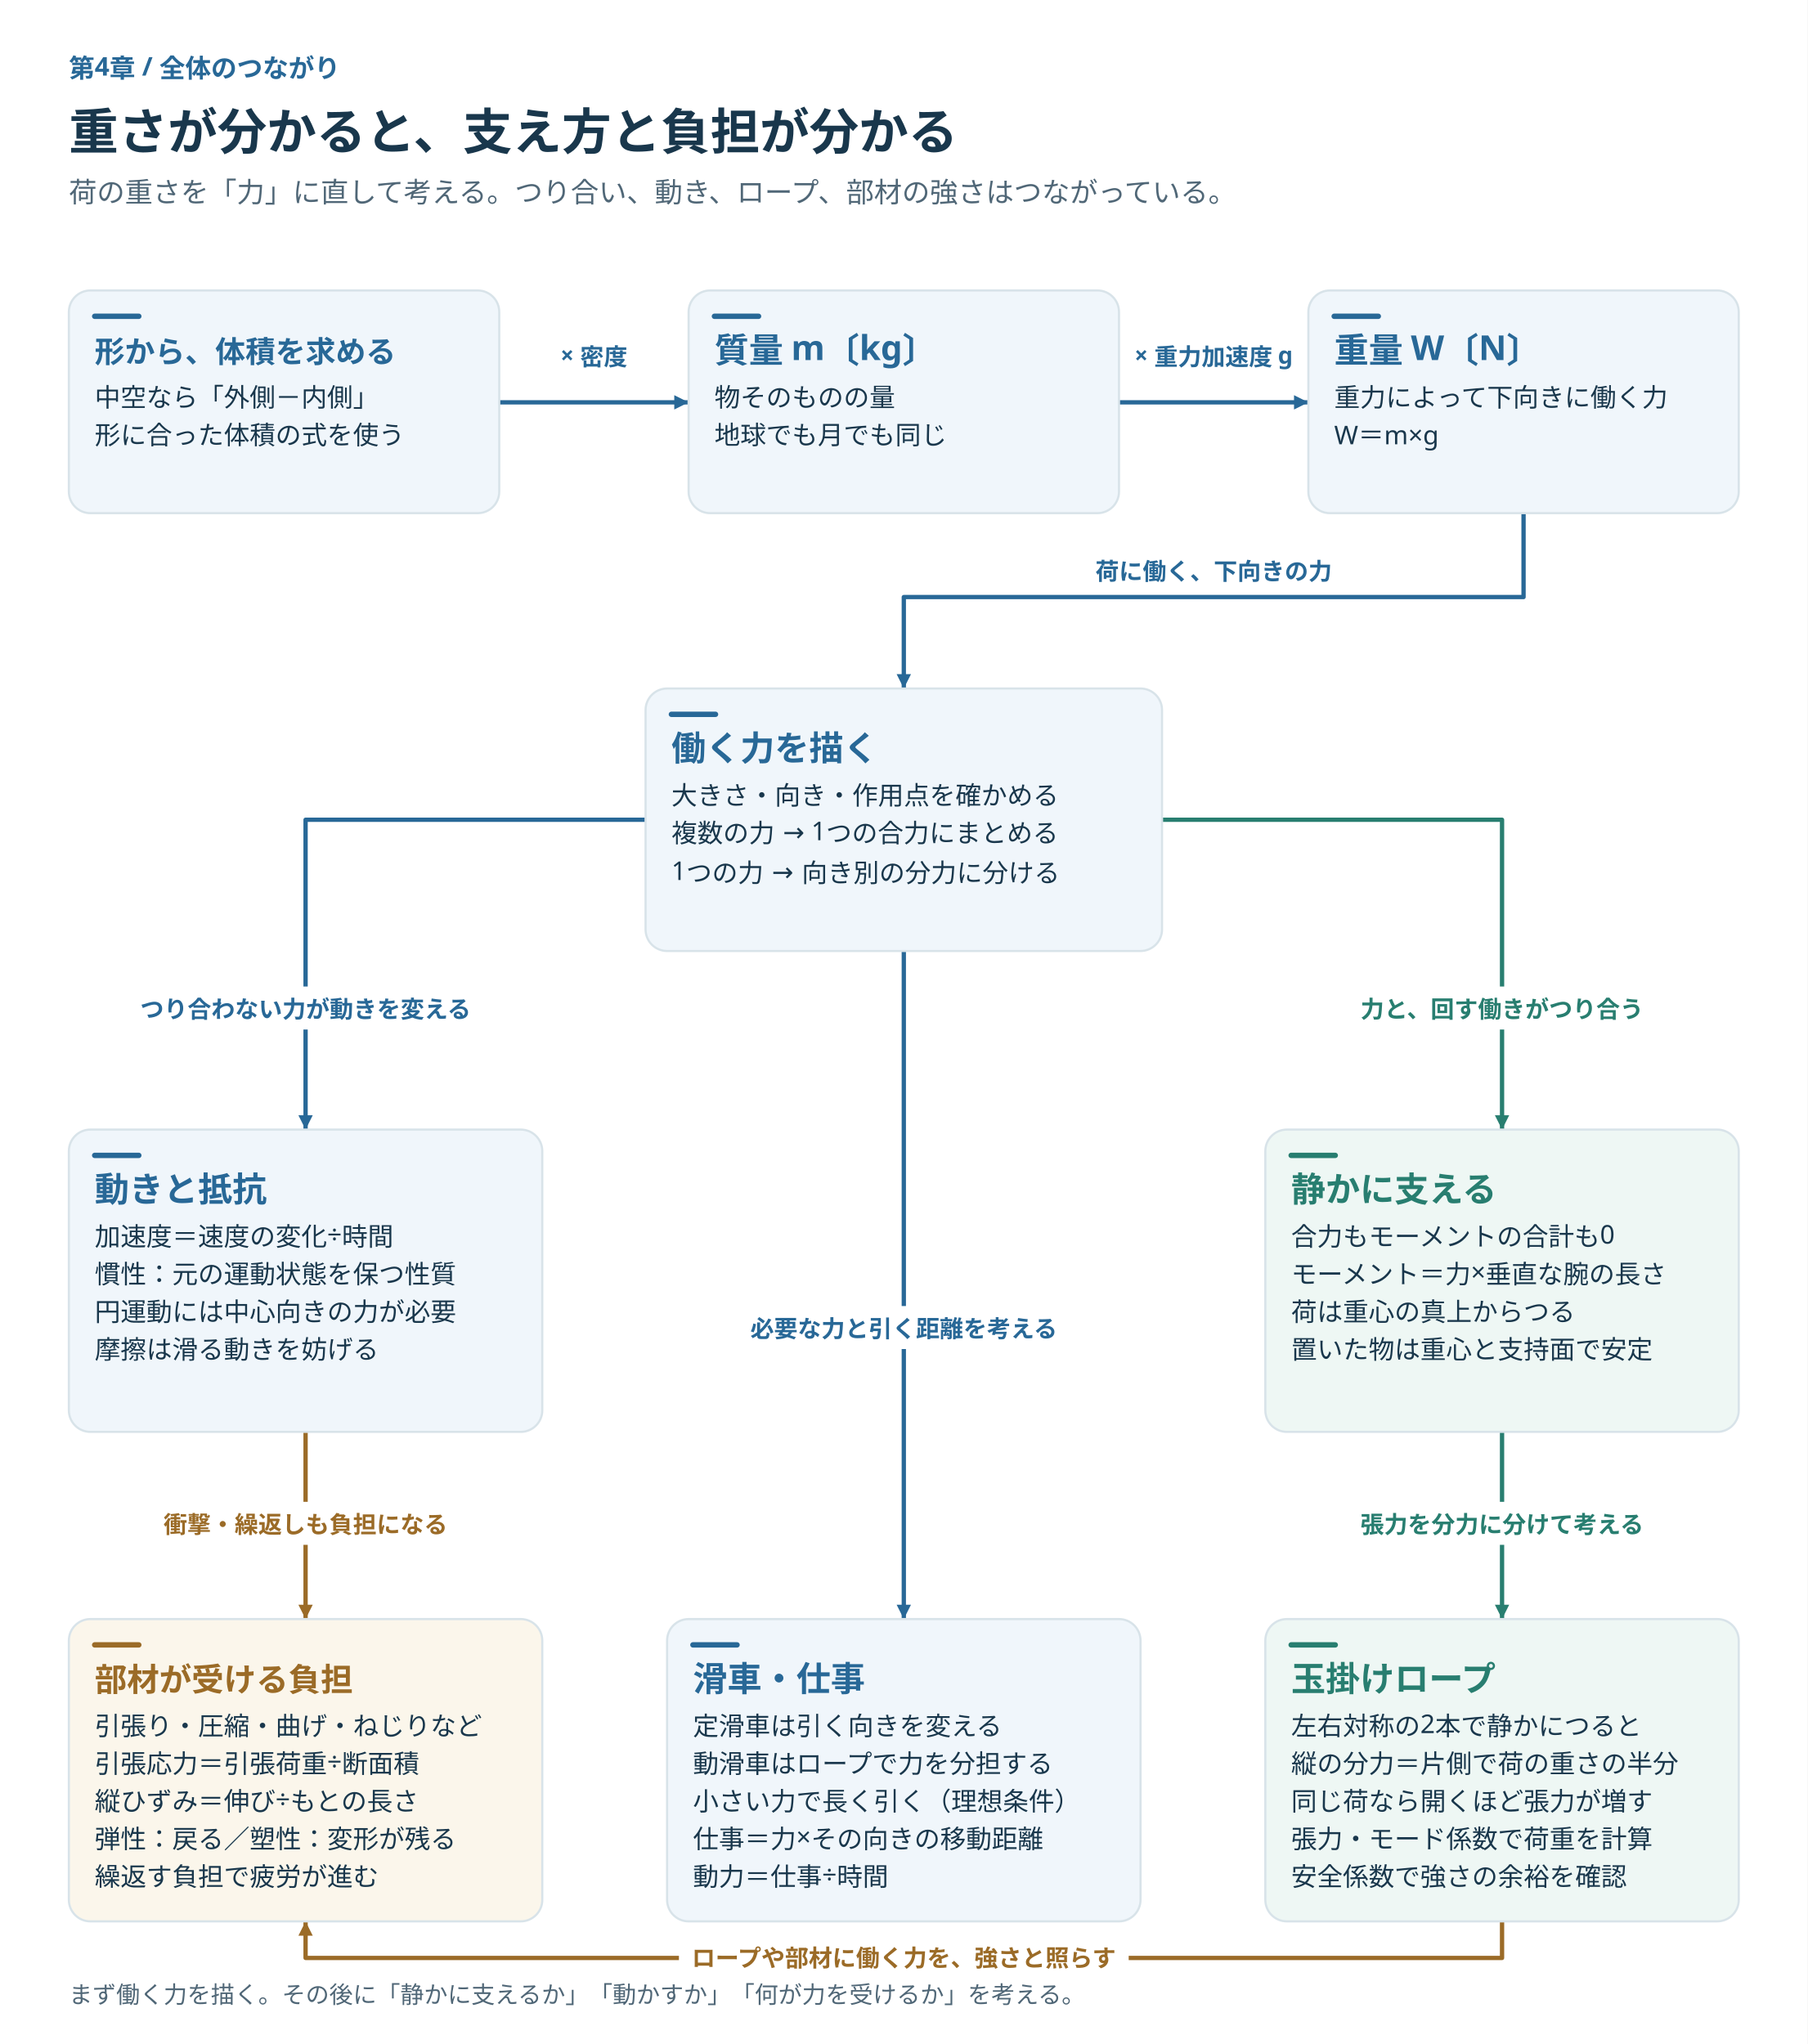
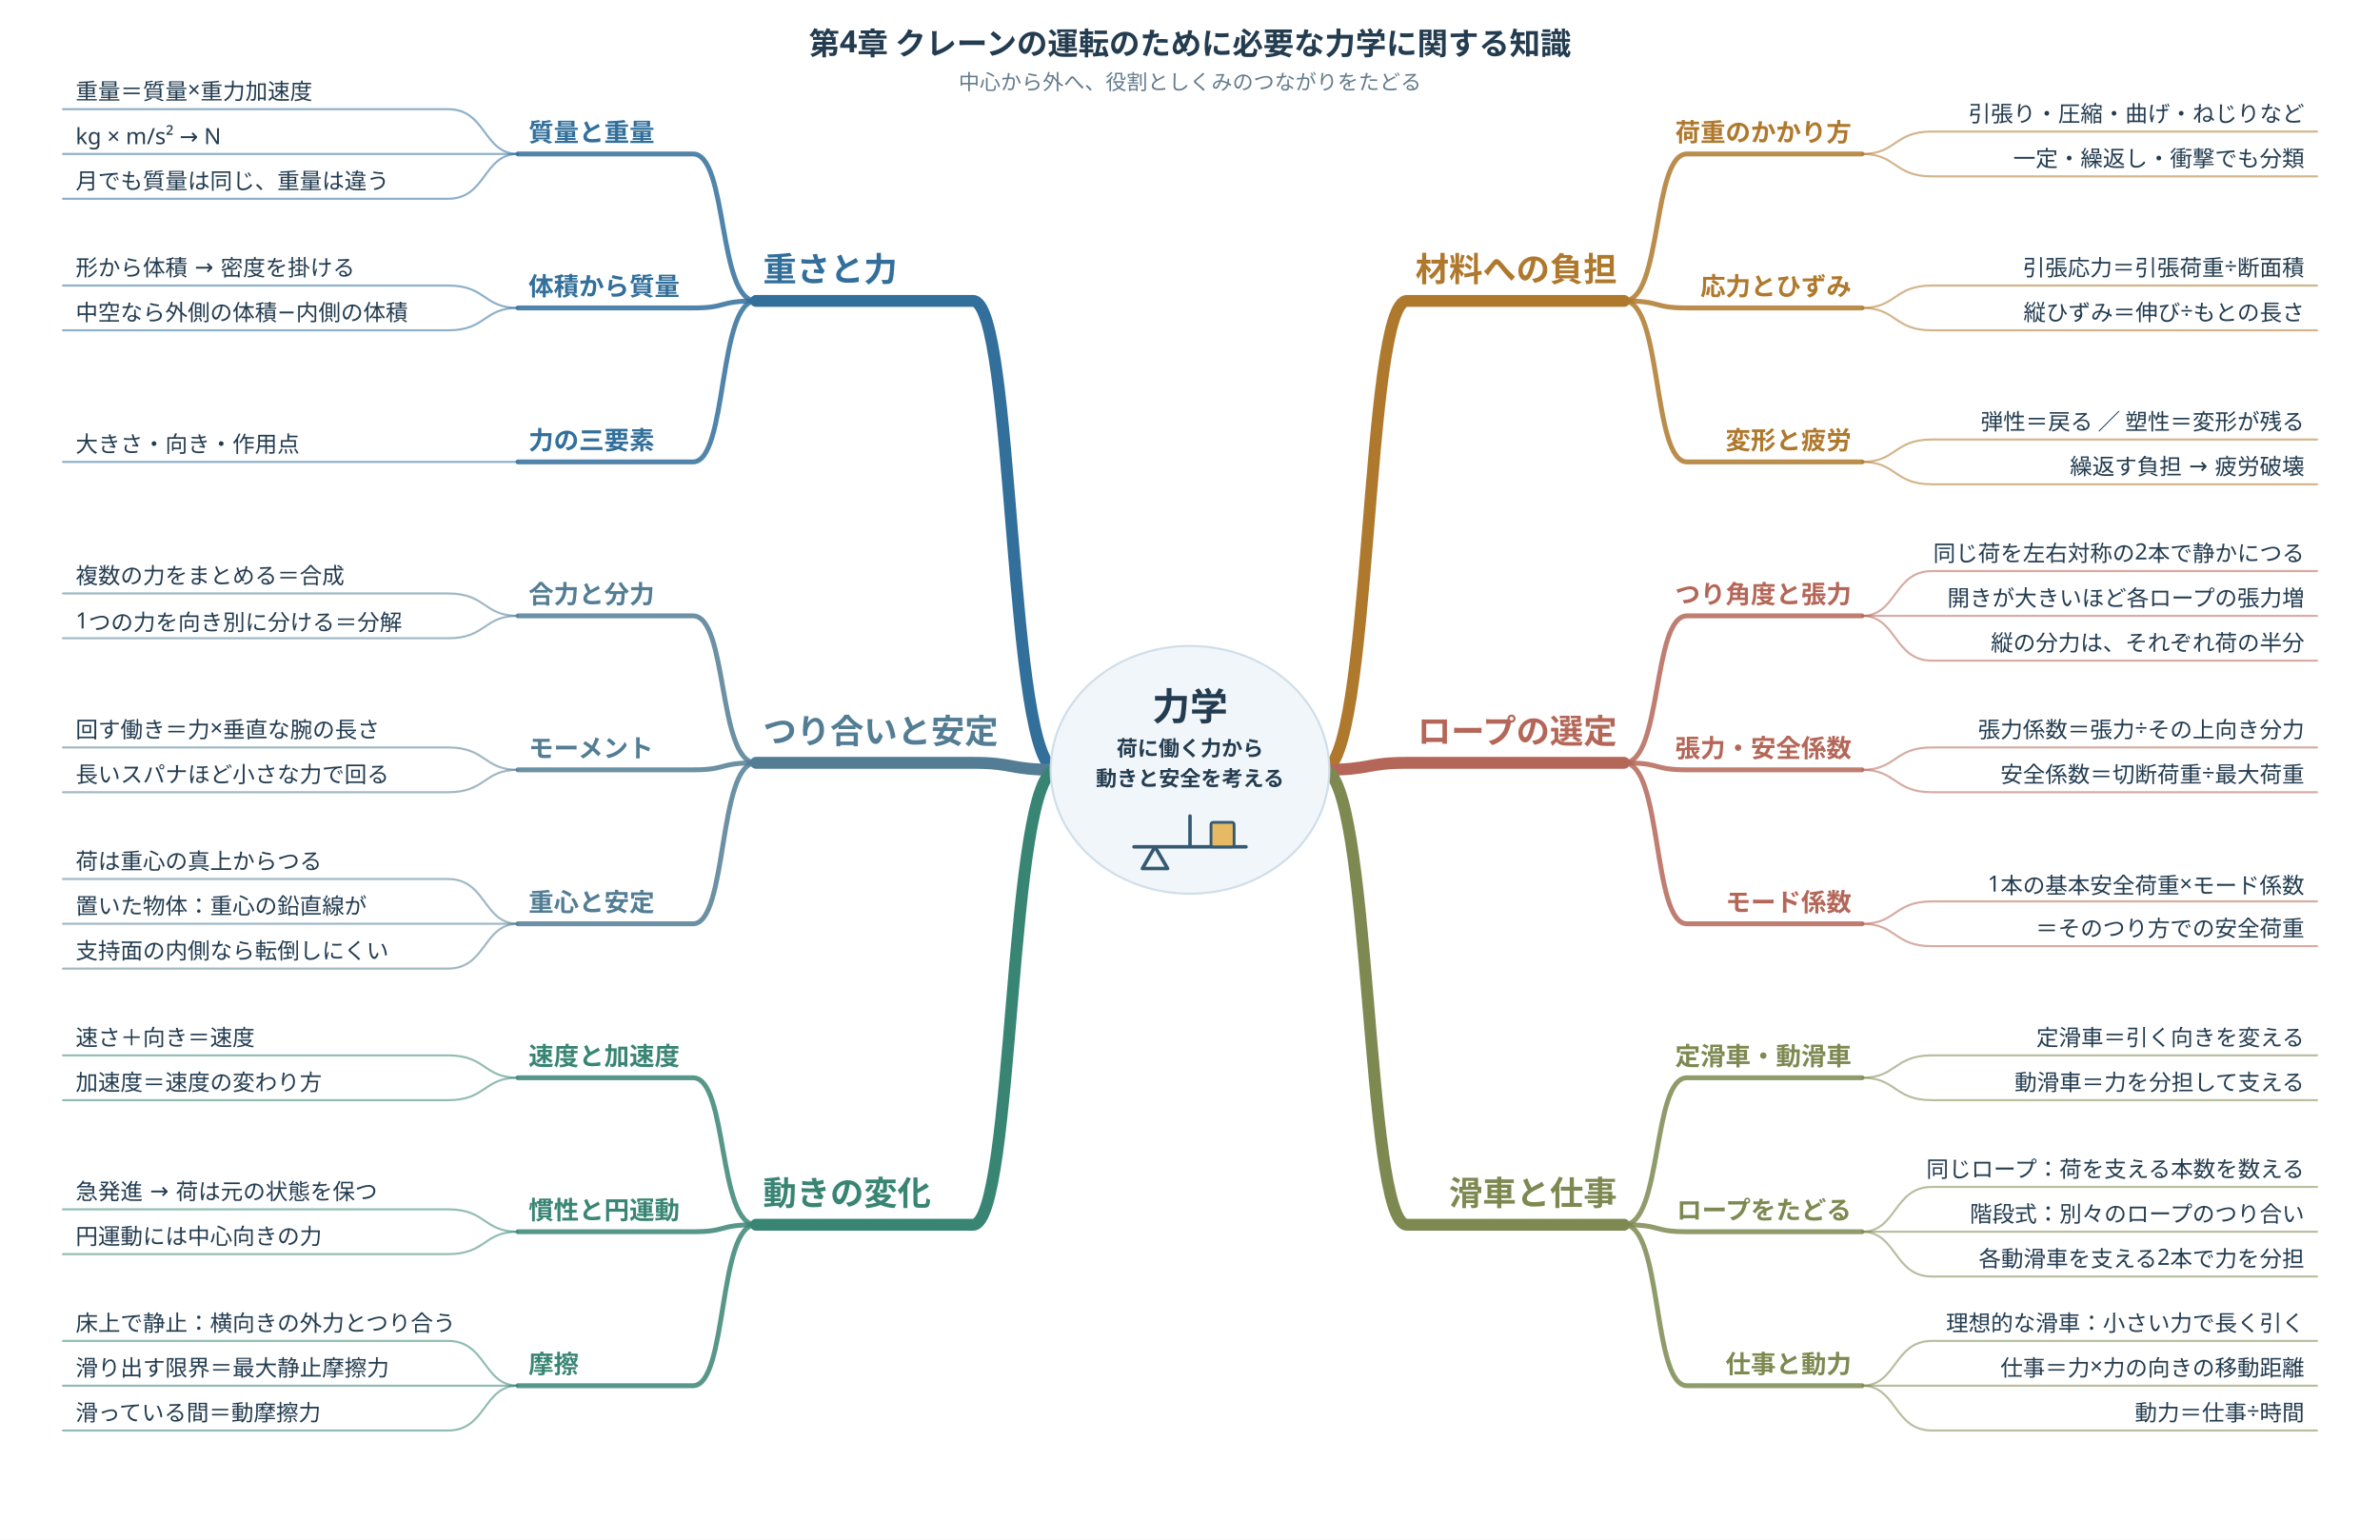
- <svg xmlns="http://www.w3.org/2000/svg" width="1680" height="1900" viewBox="0 0 1680 1900" role="img" aria-labelledby="title desc">
-   <defs>
-     <marker id="blue" viewBox="0 0 12 12" refX="11" refY="6" markerWidth="16" markerHeight="16" orient="auto-start-reverse" markerUnits="userSpaceOnUse">
-       <path d="M1 1L11 6L1 11Z" fill="#286897" />
-     </marker>
-     <marker id="teal" viewBox="0 0 12 12" refX="11" refY="6" markerWidth="16" markerHeight="16" orient="auto-start-reverse" markerUnits="userSpaceOnUse">
-       <path d="M1 1L11 6L1 11Z" fill="#287E70" />
-     </marker>
-     <marker id="gold" viewBox="0 0 12 12" refX="11" refY="6" markerWidth="16" markerHeight="16" orient="auto-start-reverse" markerUnits="userSpaceOnUse">
-       <path d="M1 1L11 6L1 11Z" fill="#9B6B27" />
-     </marker>
-   </defs>
-   <rect width="1680" height="1900" fill="white" />
-   <g font-family="'Hiragino Sans', Meiryo, sans-serif" stroke-linecap="round" stroke-linejoin="round">
-     <path d="M464,374 L640,374" fill="none" stroke="#286897" stroke-width="4" marker-end="url(#blue)" />
-     <rect x="507.5" y="310" width="89.0" height="38" rx="8" fill="white" stroke="white" stroke-width="2" />
-     <text x="552" y="338" text-anchor="middle" font-size="22" font-weight="700" fill="#286897">× 密度</text>
-     <path d="M1040,374 L1216,374" fill="none" stroke="#286897" stroke-width="4" marker-end="url(#blue)" />
-     <rect x="1039.5" y="310" width="177.0" height="38" rx="8" fill="white" stroke="white" stroke-width="2" />
-     <text x="1128" y="338" text-anchor="middle" font-size="22" font-weight="700" fill="#286897">× 重力加速度 g</text>
-     <path d="M1416,477 L1416,555 L840,555 L840,640" fill="none" stroke="#286897" stroke-width="4" marker-end="url(#blue)" />
-     <rect x="1008.0" y="511" width="240.0" height="38" rx="8" fill="white" stroke="white" stroke-width="2" />
-     <text x="1128" y="539" text-anchor="middle" font-size="22" font-weight="700" fill="#286897">荷に働く、下向きの力</text>
-     <path d="M600,762 L284,762 L284,1050" fill="none" stroke="#286897" stroke-width="4" marker-end="url(#blue)" />
-     <rect x="120.0" y="918" width="328.0" height="38" rx="8" fill="white" stroke="white" stroke-width="2" />
-     <text x="284" y="946" text-anchor="middle" font-size="22" font-weight="700" fill="#286897">つり合わない力が動きを変える</text>
-     <path d="M1080,762 L1396,762 L1396,1050" fill="none" stroke="#287E70" stroke-width="4" marker-end="url(#teal)" />
-     <rect x="1254.0" y="918" width="284.0" height="38" rx="8" fill="white" stroke="white" stroke-width="2" />
-     <text x="1396" y="946" text-anchor="middle" font-size="22" font-weight="700" fill="#287E70">力と、回す働きがつり合う</text>
-     <path d="M284,1331 L284,1505" fill="none" stroke="#9B6B27" stroke-width="4" marker-end="url(#gold)" />
-     <rect x="142.0" y="1397" width="284.0" height="38" rx="8" fill="white" stroke="white" stroke-width="2" />
-     <text x="284" y="1425" text-anchor="middle" font-size="22" font-weight="700" fill="#9B6B27">衝撃・繰返しも負担になる</text>
-     <path d="M840,884 L840,1505" fill="none" stroke="#286897" stroke-width="4" marker-end="url(#blue)" />
-     <rect x="687.0" y="1215" width="306.0" height="38" rx="8" fill="white" stroke="white" stroke-width="2" />
-     <text x="840" y="1243" text-anchor="middle" font-size="22" font-weight="700" fill="#286897">必要な力と引く距離を考える</text>
-     <path d="M1396,1331 L1396,1505" fill="none" stroke="#287E70" stroke-width="4" marker-end="url(#teal)" />
-     <rect x="1254.0" y="1397" width="284.0" height="38" rx="8" fill="white" stroke="white" stroke-width="2" />
-     <text x="1396" y="1425" text-anchor="middle" font-size="22" font-weight="700" fill="#287E70">張力を分力に分けて考える</text>
-     <path d="M1396,1786 L1396,1820 L284,1820 L284,1786" fill="none" stroke="#9B6B27" stroke-width="4" marker-end="url(#gold)" />
-     <rect x="632.0" y="1800" width="416.0" height="38" rx="8" fill="white" stroke="white" stroke-width="2" />
-     <text x="840" y="1828" text-anchor="middle" font-size="22" font-weight="700" fill="#9B6B27">ロープや部材に働く力を、強さと照らす</text>
-     <text x="64" y="72" text-anchor="start" font-size="24" font-weight="700" fill="#286897">第4章  /  全体のつながり</text>
-     <text x="64" y="139" text-anchor="start" font-size="46" font-weight="700" fill="#19374C">重さが分かると、支え方と負担が分かる</text>
-     <text x="64" y="188" text-anchor="start" font-size="26" font-weight="400" fill="#506777">荷の重さを「力」に直して考える。つり合い、動き、ロープ、部材の強さはつながっている。</text>
-     <text x="64" y="1862" text-anchor="start" font-size="22" font-weight="400" fill="#506777">まず働く力を描く。その後に「静かに支えるか」「動かすか」「何が力を受けるか」を考える。</text>
-     <rect x="64" y="270" width="400" height="207" rx="20" fill="#F0F6FB" stroke="#D8E3E9" stroke-width="2" />
-     <path d="M88 294H129" stroke="#286897" stroke-width="5" />
-     <text x="88" y="337" text-anchor="start" font-size="28" font-weight="700" fill="#286897">形から、体積を求める</text>
-     <text x="88" y="378" text-anchor="start" font-size="24" font-weight="400" fill="#19374C">中空なら「外側－内側」</text>
-     <text x="88" y="413" text-anchor="start" font-size="24" font-weight="400" fill="#19374C">形に合った体積の式を使う</text>
-     <rect x="640" y="270" width="400" height="207" rx="20" fill="#F0F6FB" stroke="#D8E3E9" stroke-width="2" />
-     <path d="M664 294H705" stroke="#286897" stroke-width="5" />
-     <text x="664" y="337" text-anchor="start" font-size="32" font-weight="700" fill="#286897">質量 m〔kg〕</text>
-     <text x="664" y="378" text-anchor="start" font-size="24" font-weight="400" fill="#19374C">物そのものの量</text>
-     <text x="664" y="413" text-anchor="start" font-size="24" font-weight="400" fill="#19374C">地球でも月でも同じ</text>
-     <rect x="1216" y="270" width="400" height="207" rx="20" fill="#F0F6FB" stroke="#D8E3E9" stroke-width="2" />
-     <path d="M1240 294H1281" stroke="#286897" stroke-width="5" />
-     <text x="1240" y="337" text-anchor="start" font-size="32" font-weight="700" fill="#286897">重量 W〔N〕</text>
-     <text x="1240" y="378" text-anchor="start" font-size="24" font-weight="400" fill="#19374C">重力によって下向きに働く力</text>
-     <text x="1240" y="413" text-anchor="start" font-size="24" font-weight="400" fill="#19374C">W＝m×g</text>
-     <rect x="600" y="640" width="480" height="244" rx="20" fill="#F0F6FB" stroke="#D8E3E9" stroke-width="2" />
-     <path d="M624 664H665" stroke="#286897" stroke-width="5" />
-     <text x="624" y="707" text-anchor="start" font-size="32" font-weight="700" fill="#286897">働く力を描く</text>
-     <text x="624" y="748" text-anchor="start" font-size="24" font-weight="400" fill="#19374C">大きさ・向き・作用点を確かめる</text>
-     <text x="624" y="783" text-anchor="start" font-size="24" font-weight="400" fill="#19374C">複数の力 → 1つの合力にまとめる</text>
-     <text x="624" y="818" text-anchor="start" font-size="24" font-weight="400" fill="#19374C">1つの力 → 向き別の分力に分ける</text>
-     <rect x="64" y="1050" width="440" height="281" rx="20" fill="#F0F6FB" stroke="#D8E3E9" stroke-width="2" />
-     <path d="M88 1074H129" stroke="#286897" stroke-width="5" />
-     <text x="88" y="1117" text-anchor="start" font-size="32" font-weight="700" fill="#286897">動きと抵抗</text>
-     <text x="88" y="1158" text-anchor="start" font-size="24" font-weight="400" fill="#19374C">加速度＝速度の変化÷時間</text>
-     <text x="88" y="1193" text-anchor="start" font-size="24" font-weight="400" fill="#19374C">慣性：元の運動状態を保つ性質</text>
-     <text x="88" y="1228" text-anchor="start" font-size="24" font-weight="400" fill="#19374C">円運動には中心向きの力が必要</text>
-     <text x="88" y="1263" text-anchor="start" font-size="24" font-weight="400" fill="#19374C">摩擦は滑る動きを妨げる</text>
-     <rect x="1176" y="1050" width="440" height="281" rx="20" fill="#EEF7F4" stroke="#D8E3E9" stroke-width="2" />
-     <path d="M1200 1074H1241" stroke="#287E70" stroke-width="5" />
-     <text x="1200" y="1117" text-anchor="start" font-size="32" font-weight="700" fill="#287E70">静かに支える</text>
-     <text x="1200" y="1158" text-anchor="start" font-size="24" font-weight="400" fill="#19374C">合力もモーメントの合計も0</text>
-     <text x="1200" y="1193" text-anchor="start" font-size="24" font-weight="400" fill="#19374C">モーメント＝力×垂直な腕の長さ</text>
-     <text x="1200" y="1228" text-anchor="start" font-size="24" font-weight="400" fill="#19374C">荷は重心の真上からつる</text>
-     <text x="1200" y="1263" text-anchor="start" font-size="24" font-weight="400" fill="#19374C">置いた物は重心と支持面で安定</text>
-     <rect x="64" y="1505" width="440" height="281" rx="20" fill="#FBF6EB" stroke="#D8E3E9" stroke-width="2" />
-     <path d="M88 1529H129" stroke="#9B6B27" stroke-width="5" />
-     <text x="88" y="1572" text-anchor="start" font-size="30" font-weight="700" fill="#9B6B27">部材が受ける負担</text>
-     <text x="88" y="1613" text-anchor="start" font-size="24" font-weight="400" fill="#19374C">引張り・圧縮・曲げ・ねじりなど</text>
-     <text x="88" y="1648" text-anchor="start" font-size="24" font-weight="400" fill="#19374C">引張応力＝引張荷重÷断面積</text>
-     <text x="88" y="1683" text-anchor="start" font-size="24" font-weight="400" fill="#19374C">縦ひずみ＝伸び÷もとの長さ</text>
-     <text x="88" y="1718" text-anchor="start" font-size="24" font-weight="400" fill="#19374C">弾性：戻る／塑性：変形が残る</text>
-     <text x="88" y="1753" text-anchor="start" font-size="24" font-weight="400" fill="#19374C">繰返す負担で疲労が進む</text>
-     <rect x="620" y="1505" width="440" height="281" rx="20" fill="#F0F6FB" stroke="#D8E3E9" stroke-width="2" />
-     <path d="M644 1529H685" stroke="#286897" stroke-width="5" />
-     <text x="644" y="1572" text-anchor="start" font-size="32" font-weight="700" fill="#286897">滑車・仕事</text>
-     <text x="644" y="1613" text-anchor="start" font-size="24" font-weight="400" fill="#19374C">定滑車は引く向きを変える</text>
-     <text x="644" y="1648" text-anchor="start" font-size="24" font-weight="400" fill="#19374C">動滑車はロープで力を分担する</text>
-     <text x="644" y="1683" text-anchor="start" font-size="24" font-weight="400" fill="#19374C">小さい力で長く引く（理想条件）</text>
-     <text x="644" y="1718" text-anchor="start" font-size="24" font-weight="400" fill="#19374C">仕事＝力×その向きの移動距離</text>
-     <text x="644" y="1753" text-anchor="start" font-size="24" font-weight="400" fill="#19374C">動力＝仕事÷時間</text>
-     <rect x="1176" y="1505" width="440" height="281" rx="20" fill="#EEF7F4" stroke="#D8E3E9" stroke-width="2" />
-     <path d="M1200 1529H1241" stroke="#287E70" stroke-width="5" />
-     <text x="1200" y="1572" text-anchor="start" font-size="32" font-weight="700" fill="#287E70">玉掛けロープ</text>
-     <text x="1200" y="1613" text-anchor="start" font-size="24" font-weight="400" fill="#19374C">左右対称の2本で静かにつると</text>
-     <text x="1200" y="1648" text-anchor="start" font-size="24" font-weight="400" fill="#19374C">縦の分力＝片側で荷の重さの半分</text>
-     <text x="1200" y="1683" text-anchor="start" font-size="24" font-weight="400" fill="#19374C">同じ荷なら開くほど張力が増す</text>
-     <text x="1200" y="1718" text-anchor="start" font-size="24" font-weight="400" fill="#19374C">張力・モード係数で荷重を計算</text>
-     <text x="1200" y="1753" text-anchor="start" font-size="24" font-weight="400" fill="#19374C">安全係数で強さの余裕を確認</text>
+ <svg xmlns="http://www.w3.org/2000/svg" width="3400" height="2200" viewBox="0 0 3400 2200" role="img" aria-labelledby="title desc">
+   <rect width="3400" height="2200" fill="white" />
+   <g font-family="Meiryo, sans-serif" fill="#233C50" stroke-linecap="round" stroke-linejoin="round">
+     <text x="1700" y="78" text-anchor="middle" font-size="44" font-weight="700" fill="#233C50">第4章  クレーンの運転のために必要な力学に関する知識</text>
+     <text x="1700" y="128" text-anchor="middle" font-size="30" font-weight="500" fill="#647B8C">中心から外へ、役割としくみのつながりをたどる</text>
+     <path d="M 1510 1100 C 1440 1100 1450 430 1390 430 L 1080 430" fill="none" stroke="#326F9B" stroke-width="17" opacity="1" />
+     <text x="1090" y="402" text-anchor="start" font-size="48" font-weight="700" fill="#326F9B">重さと力</text>
+     <path d="M 1080 430 C 1025 430 1040 220 990 220 L 740 220" fill="none" stroke="#326F9B" stroke-width="7" opacity="0.85" />
+     <text x="755" y="202" text-anchor="start" font-size="36" font-weight="700" fill="#326F9B">質量と重量</text>
+     <path d="M 740 220 C 690 220 695 156.0 640 156.0 L 90 156.0" fill="none" stroke="#326F9B" stroke-width="3" opacity="0.55" />
+     <text x="108" y="142.0" text-anchor="start" font-size="32" font-weight="500" fill="#233C50">重量＝質量×重力加速度</text>
+     <path d="M 740 220 C 690 220 695 220.0 640 220.0 L 90 220.0" fill="none" stroke="#326F9B" stroke-width="3" opacity="0.55" />
+     <text x="108" y="206.0" text-anchor="start" font-size="32" font-weight="500" fill="#233C50">kg × m/s² → N</text>
+     <path d="M 740 220 C 690 220 695 284.0 640 284.0 L 90 284.0" fill="none" stroke="#326F9B" stroke-width="3" opacity="0.55" />
+     <text x="108" y="270.0" text-anchor="start" font-size="32" font-weight="500" fill="#233C50">月でも質量は同じ、重量は違う</text>
+     <path d="M 1080 430 C 1025 430 1040 440 990 440 L 740 440" fill="none" stroke="#326F9B" stroke-width="7" opacity="0.85" />
+     <text x="755" y="422" text-anchor="start" font-size="36" font-weight="700" fill="#326F9B">体積から質量</text>
+     <path d="M 740 440 C 690 440 695 408.0 640 408.0 L 90 408.0" fill="none" stroke="#326F9B" stroke-width="3" opacity="0.55" />
+     <text x="108" y="394.0" text-anchor="start" font-size="32" font-weight="500" fill="#233C50">形から体積 → 密度を掛ける</text>
+     <path d="M 740 440 C 690 440 695 472.0 640 472.0 L 90 472.0" fill="none" stroke="#326F9B" stroke-width="3" opacity="0.55" />
+     <text x="108" y="458.0" text-anchor="start" font-size="32" font-weight="500" fill="#233C50">中空なら外側の体積−内側の体積</text>
+     <path d="M 1080 430 C 1025 430 1040 660 990 660 L 740 660" fill="none" stroke="#326F9B" stroke-width="7" opacity="0.85" />
+     <text x="755" y="642" text-anchor="start" font-size="36" font-weight="700" fill="#326F9B">力の三要素</text>
+     <path d="M 740 660 C 690 660 695 660.0 640 660.0 L 90 660.0" fill="none" stroke="#326F9B" stroke-width="3" opacity="0.55" />
+     <text x="108" y="646.0" text-anchor="start" font-size="32" font-weight="500" fill="#233C50">大きさ・向き・作用点</text>
+     <path d="M 1510 1100 C 1440 1100 1450 1090 1390 1090 L 1080 1090" fill="none" stroke="#527D94" stroke-width="17" opacity="1" />
+     <text x="1090" y="1062" text-anchor="start" font-size="48" font-weight="700" fill="#527D94">つり合いと安定</text>
+     <path d="M 1080 1090 C 1025 1090 1040 880 990 880 L 740 880" fill="none" stroke="#527D94" stroke-width="7" opacity="0.85" />
+     <text x="755" y="862" text-anchor="start" font-size="36" font-weight="700" fill="#527D94">合力と分力</text>
+     <path d="M 740 880 C 690 880 695 848.0 640 848.0 L 90 848.0" fill="none" stroke="#527D94" stroke-width="3" opacity="0.55" />
+     <text x="108" y="834.0" text-anchor="start" font-size="32" font-weight="500" fill="#233C50">複数の力をまとめる＝合成</text>
+     <path d="M 740 880 C 690 880 695 912.0 640 912.0 L 90 912.0" fill="none" stroke="#527D94" stroke-width="3" opacity="0.55" />
+     <text x="108" y="898.0" text-anchor="start" font-size="32" font-weight="500" fill="#233C50">1つの力を向き別に分ける＝分解</text>
+     <path d="M 1080 1090 C 1025 1090 1040 1100 990 1100 L 740 1100" fill="none" stroke="#527D94" stroke-width="7" opacity="0.85" />
+     <text x="755" y="1082" text-anchor="start" font-size="36" font-weight="700" fill="#527D94">モーメント</text>
+     <path d="M 740 1100 C 690 1100 695 1068.0 640 1068.0 L 90 1068.0" fill="none" stroke="#527D94" stroke-width="3" opacity="0.55" />
+     <text x="108" y="1054.0" text-anchor="start" font-size="32" font-weight="500" fill="#233C50">回す働き＝力×垂直な腕の長さ</text>
+     <path d="M 740 1100 C 690 1100 695 1132.0 640 1132.0 L 90 1132.0" fill="none" stroke="#527D94" stroke-width="3" opacity="0.55" />
+     <text x="108" y="1118.0" text-anchor="start" font-size="32" font-weight="500" fill="#233C50">長いスパナほど小さな力で回る</text>
+     <path d="M 1080 1090 C 1025 1090 1040 1320 990 1320 L 740 1320" fill="none" stroke="#527D94" stroke-width="7" opacity="0.85" />
+     <text x="755" y="1302" text-anchor="start" font-size="36" font-weight="700" fill="#527D94">重心と安定</text>
+     <path d="M 740 1320 C 690 1320 695 1256.0 640 1256.0 L 90 1256.0" fill="none" stroke="#527D94" stroke-width="3" opacity="0.55" />
+     <text x="108" y="1242.0" text-anchor="start" font-size="32" font-weight="500" fill="#233C50">荷は重心の真上からつる</text>
+     <path d="M 740 1320 C 690 1320 695 1320.0 640 1320.0 L 90 1320.0" fill="none" stroke="#527D94" stroke-width="3" opacity="0.55" />
+     <text x="108" y="1306.0" text-anchor="start" font-size="32" font-weight="500" fill="#233C50">置いた物体：重心の鉛直線が</text>
+     <path d="M 740 1320 C 690 1320 695 1384.0 640 1384.0 L 90 1384.0" fill="none" stroke="#527D94" stroke-width="3" opacity="0.55" />
+     <text x="108" y="1370.0" text-anchor="start" font-size="32" font-weight="500" fill="#233C50">支持面の内側なら転倒しにくい</text>
+     <path d="M 1510 1100 C 1440 1100 1450 1750 1390 1750 L 1080 1750" fill="none" stroke="#398574" stroke-width="17" opacity="1" />
+     <text x="1090" y="1722" text-anchor="start" font-size="48" font-weight="700" fill="#398574">動きの変化</text>
+     <path d="M 1080 1750 C 1025 1750 1040 1540 990 1540 L 740 1540" fill="none" stroke="#398574" stroke-width="7" opacity="0.85" />
+     <text x="755" y="1522" text-anchor="start" font-size="36" font-weight="700" fill="#398574">速度と加速度</text>
+     <path d="M 740 1540 C 690 1540 695 1508.0 640 1508.0 L 90 1508.0" fill="none" stroke="#398574" stroke-width="3" opacity="0.55" />
+     <text x="108" y="1494.0" text-anchor="start" font-size="32" font-weight="500" fill="#233C50">速さ＋向き＝速度</text>
+     <path d="M 740 1540 C 690 1540 695 1572.0 640 1572.0 L 90 1572.0" fill="none" stroke="#398574" stroke-width="3" opacity="0.55" />
+     <text x="108" y="1558.0" text-anchor="start" font-size="32" font-weight="500" fill="#233C50">加速度＝速度の変わり方</text>
+     <path d="M 1080 1750 C 1025 1750 1040 1760 990 1760 L 740 1760" fill="none" stroke="#398574" stroke-width="7" opacity="0.85" />
+     <text x="755" y="1742" text-anchor="start" font-size="36" font-weight="700" fill="#398574">慣性と円運動</text>
+     <path d="M 740 1760 C 690 1760 695 1728.0 640 1728.0 L 90 1728.0" fill="none" stroke="#398574" stroke-width="3" opacity="0.55" />
+     <text x="108" y="1714.0" text-anchor="start" font-size="32" font-weight="500" fill="#233C50">急発進 → 荷は元の状態を保つ</text>
+     <path d="M 740 1760 C 690 1760 695 1792.0 640 1792.0 L 90 1792.0" fill="none" stroke="#398574" stroke-width="3" opacity="0.55" />
+     <text x="108" y="1778.0" text-anchor="start" font-size="32" font-weight="500" fill="#233C50">円運動には中心向きの力</text>
+     <path d="M 1080 1750 C 1025 1750 1040 1980 990 1980 L 740 1980" fill="none" stroke="#398574" stroke-width="7" opacity="0.85" />
+     <text x="755" y="1962" text-anchor="start" font-size="36" font-weight="700" fill="#398574">摩擦</text>
+     <path d="M 740 1980 C 690 1980 695 1916.0 640 1916.0 L 90 1916.0" fill="none" stroke="#398574" stroke-width="3" opacity="0.55" />
+     <text x="108" y="1902.0" text-anchor="start" font-size="32" font-weight="500" fill="#233C50">床上で静止：横向きの外力とつり合う</text>
+     <path d="M 740 1980 C 690 1980 695 1980.0 640 1980.0 L 90 1980.0" fill="none" stroke="#398574" stroke-width="3" opacity="0.55" />
+     <text x="108" y="1966.0" text-anchor="start" font-size="32" font-weight="500" fill="#233C50">滑り出す限界＝最大静止摩擦力</text>
+     <path d="M 740 1980 C 690 1980 695 2044.0 640 2044.0 L 90 2044.0" fill="none" stroke="#398574" stroke-width="3" opacity="0.55" />
+     <text x="108" y="2030.0" text-anchor="start" font-size="32" font-weight="500" fill="#233C50">滑っている間＝動摩擦力</text>
+     <path d="M 1890 1100 C 1960 1100 1950 430 2010 430 L 2320 430" fill="none" stroke="#AF792D" stroke-width="17" opacity="1" />
+     <text x="2310" y="402" text-anchor="end" font-size="48" font-weight="700" fill="#AF792D">材料への負担</text>
+     <path d="M 2320 430 C 2375 430 2360 220 2410 220 L 2660 220" fill="none" stroke="#AF792D" stroke-width="7" opacity="0.85" />
+     <text x="2645" y="202" text-anchor="end" font-size="36" font-weight="700" fill="#AF792D">荷重のかかり方</text>
+     <path d="M 2660 220 C 2710 220 2705 188.0 2760 188.0 L 3310 188.0" fill="none" stroke="#AF792D" stroke-width="3" opacity="0.55" />
+     <text x="3292" y="174.0" text-anchor="end" font-size="32" font-weight="500" fill="#233C50">引張り・圧縮・曲げ・ねじりなど</text>
+     <path d="M 2660 220 C 2710 220 2705 252.0 2760 252.0 L 3310 252.0" fill="none" stroke="#AF792D" stroke-width="3" opacity="0.55" />
+     <text x="3292" y="238.0" text-anchor="end" font-size="32" font-weight="500" fill="#233C50">一定・繰返し・衝撃でも分類</text>
+     <path d="M 2320 430 C 2375 430 2360 440 2410 440 L 2660 440" fill="none" stroke="#AF792D" stroke-width="7" opacity="0.85" />
+     <text x="2645" y="422" text-anchor="end" font-size="36" font-weight="700" fill="#AF792D">応力とひずみ</text>
+     <path d="M 2660 440 C 2710 440 2705 408.0 2760 408.0 L 3310 408.0" fill="none" stroke="#AF792D" stroke-width="3" opacity="0.55" />
+     <text x="3292" y="394.0" text-anchor="end" font-size="32" font-weight="500" fill="#233C50">引張応力＝引張荷重÷断面積</text>
+     <path d="M 2660 440 C 2710 440 2705 472.0 2760 472.0 L 3310 472.0" fill="none" stroke="#AF792D" stroke-width="3" opacity="0.55" />
+     <text x="3292" y="458.0" text-anchor="end" font-size="32" font-weight="500" fill="#233C50">縦ひずみ＝伸び÷もとの長さ</text>
+     <path d="M 2320 430 C 2375 430 2360 660 2410 660 L 2660 660" fill="none" stroke="#AF792D" stroke-width="7" opacity="0.85" />
+     <text x="2645" y="642" text-anchor="end" font-size="36" font-weight="700" fill="#AF792D">変形と疲労</text>
+     <path d="M 2660 660 C 2710 660 2705 628.0 2760 628.0 L 3310 628.0" fill="none" stroke="#AF792D" stroke-width="3" opacity="0.55" />
+     <text x="3292" y="614.0" text-anchor="end" font-size="32" font-weight="500" fill="#233C50">弾性＝戻る ／ 塑性＝変形が残る</text>
+     <path d="M 2660 660 C 2710 660 2705 692.0 2760 692.0 L 3310 692.0" fill="none" stroke="#AF792D" stroke-width="3" opacity="0.55" />
+     <text x="3292" y="678.0" text-anchor="end" font-size="32" font-weight="500" fill="#233C50">繰返す負担 → 疲労破壊</text>
+     <path d="M 1890 1100 C 1960 1100 1950 1090 2010 1090 L 2320 1090" fill="none" stroke="#B46758" stroke-width="17" opacity="1" />
+     <text x="2310" y="1062" text-anchor="end" font-size="48" font-weight="700" fill="#B46758">ロープの選定</text>
+     <path d="M 2320 1090 C 2375 1090 2360 880 2410 880 L 2660 880" fill="none" stroke="#B46758" stroke-width="7" opacity="0.85" />
+     <text x="2645" y="862" text-anchor="end" font-size="36" font-weight="700" fill="#B46758">つり角度と張力</text>
+     <path d="M 2660 880 C 2710 880 2705 816.0 2760 816.0 L 3310 816.0" fill="none" stroke="#B46758" stroke-width="3" opacity="0.55" />
+     <text x="3292" y="802.0" text-anchor="end" font-size="32" font-weight="500" fill="#233C50">同じ荷を左右対称の2本で静かにつる</text>
+     <path d="M 2660 880 C 2710 880 2705 880.0 2760 880.0 L 3310 880.0" fill="none" stroke="#B46758" stroke-width="3" opacity="0.55" />
+     <text x="3292" y="866.0" text-anchor="end" font-size="32" font-weight="500" fill="#233C50">開きが大きいほど各ロープの張力増</text>
+     <path d="M 2660 880 C 2710 880 2705 944.0 2760 944.0 L 3310 944.0" fill="none" stroke="#B46758" stroke-width="3" opacity="0.55" />
+     <text x="3292" y="930.0" text-anchor="end" font-size="32" font-weight="500" fill="#233C50">縦の分力は、それぞれ荷の半分</text>
+     <path d="M 2320 1090 C 2375 1090 2360 1100 2410 1100 L 2660 1100" fill="none" stroke="#B46758" stroke-width="7" opacity="0.85" />
+     <text x="2645" y="1082" text-anchor="end" font-size="36" font-weight="700" fill="#B46758">張力・安全係数</text>
+     <path d="M 2660 1100 C 2710 1100 2705 1068.0 2760 1068.0 L 3310 1068.0" fill="none" stroke="#B46758" stroke-width="3" opacity="0.55" />
+     <text x="3292" y="1054.0" text-anchor="end" font-size="32" font-weight="500" fill="#233C50">張力係数＝張力÷その上向き分力</text>
+     <path d="M 2660 1100 C 2710 1100 2705 1132.0 2760 1132.0 L 3310 1132.0" fill="none" stroke="#B46758" stroke-width="3" opacity="0.55" />
+     <text x="3292" y="1118.0" text-anchor="end" font-size="32" font-weight="500" fill="#233C50">安全係数＝切断荷重÷最大荷重</text>
+     <path d="M 2320 1090 C 2375 1090 2360 1320 2410 1320 L 2660 1320" fill="none" stroke="#B46758" stroke-width="7" opacity="0.85" />
+     <text x="2645" y="1302" text-anchor="end" font-size="36" font-weight="700" fill="#B46758">モード係数</text>
+     <path d="M 2660 1320 C 2710 1320 2705 1288.0 2760 1288.0 L 3310 1288.0" fill="none" stroke="#B46758" stroke-width="3" opacity="0.55" />
+     <text x="3292" y="1274.0" text-anchor="end" font-size="32" font-weight="500" fill="#233C50">1本の基本安全荷重×モード係数</text>
+     <path d="M 2660 1320 C 2710 1320 2705 1352.0 2760 1352.0 L 3310 1352.0" fill="none" stroke="#B46758" stroke-width="3" opacity="0.55" />
+     <text x="3292" y="1338.0" text-anchor="end" font-size="32" font-weight="500" fill="#233C50">＝そのつり方での安全荷重</text>
+     <path d="M 1890 1100 C 1960 1100 1950 1750 2010 1750 L 2320 1750" fill="none" stroke="#7D8951" stroke-width="17" opacity="1" />
+     <text x="2310" y="1722" text-anchor="end" font-size="48" font-weight="700" fill="#7D8951">滑車と仕事</text>
+     <path d="M 2320 1750 C 2375 1750 2360 1540 2410 1540 L 2660 1540" fill="none" stroke="#7D8951" stroke-width="7" opacity="0.85" />
+     <text x="2645" y="1522" text-anchor="end" font-size="36" font-weight="700" fill="#7D8951">定滑車・動滑車</text>
+     <path d="M 2660 1540 C 2710 1540 2705 1508.0 2760 1508.0 L 3310 1508.0" fill="none" stroke="#7D8951" stroke-width="3" opacity="0.55" />
+     <text x="3292" y="1494.0" text-anchor="end" font-size="32" font-weight="500" fill="#233C50">定滑車＝引く向きを変える</text>
+     <path d="M 2660 1540 C 2710 1540 2705 1572.0 2760 1572.0 L 3310 1572.0" fill="none" stroke="#7D8951" stroke-width="3" opacity="0.55" />
+     <text x="3292" y="1558.0" text-anchor="end" font-size="32" font-weight="500" fill="#233C50">動滑車＝力を分担して支える</text>
+     <path d="M 2320 1750 C 2375 1750 2360 1760 2410 1760 L 2660 1760" fill="none" stroke="#7D8951" stroke-width="7" opacity="0.85" />
+     <text x="2645" y="1742" text-anchor="end" font-size="36" font-weight="700" fill="#7D8951">ロープをたどる</text>
+     <path d="M 2660 1760 C 2710 1760 2705 1696.0 2760 1696.0 L 3310 1696.0" fill="none" stroke="#7D8951" stroke-width="3" opacity="0.55" />
+     <text x="3292" y="1682.0" text-anchor="end" font-size="32" font-weight="500" fill="#233C50">同じロープ：荷を支える本数を数える</text>
+     <path d="M 2660 1760 C 2710 1760 2705 1760.0 2760 1760.0 L 3310 1760.0" fill="none" stroke="#7D8951" stroke-width="3" opacity="0.55" />
+     <text x="3292" y="1746.0" text-anchor="end" font-size="32" font-weight="500" fill="#233C50">階段式：別々のロープのつり合い</text>
+     <path d="M 2660 1760 C 2710 1760 2705 1824.0 2760 1824.0 L 3310 1824.0" fill="none" stroke="#7D8951" stroke-width="3" opacity="0.55" />
+     <text x="3292" y="1810.0" text-anchor="end" font-size="32" font-weight="500" fill="#233C50">各動滑車を支える2本で力を分担</text>
+     <path d="M 2320 1750 C 2375 1750 2360 1980 2410 1980 L 2660 1980" fill="none" stroke="#7D8951" stroke-width="7" opacity="0.85" />
+     <text x="2645" y="1962" text-anchor="end" font-size="36" font-weight="700" fill="#7D8951">仕事と動力</text>
+     <path d="M 2660 1980 C 2710 1980 2705 1916.0 2760 1916.0 L 3310 1916.0" fill="none" stroke="#7D8951" stroke-width="3" opacity="0.55" />
+     <text x="3292" y="1902.0" text-anchor="end" font-size="32" font-weight="500" fill="#233C50">理想的な滑車：小さい力で長く引く</text>
+     <path d="M 2660 1980 C 2710 1980 2705 1980.0 2760 1980.0 L 3310 1980.0" fill="none" stroke="#7D8951" stroke-width="3" opacity="0.55" />
+     <text x="3292" y="1966.0" text-anchor="end" font-size="32" font-weight="500" fill="#233C50">仕事＝力×力の向きの移動距離</text>
+     <path d="M 2660 1980 C 2710 1980 2705 2044.0 2760 2044.0 L 3310 2044.0" fill="none" stroke="#7D8951" stroke-width="3" opacity="0.55" />
+     <text x="3292" y="2030.0" text-anchor="end" font-size="32" font-weight="500" fill="#233C50">動力＝仕事÷時間</text>
+     <ellipse cx="1700" cy="1100" rx="199" ry="177" fill="#F1F6FA" stroke="#D0DEE9" stroke-width="3" />
+     <text x="1700" y="1029" text-anchor="middle" font-size="54" font-weight="700" fill="#233C50">力学</text>
+     <text x="1700" y="1080" text-anchor="middle" font-size="30" font-weight="600" fill="#233C50">荷に働く力から</text>
+     <text x="1700" y="1123" text-anchor="middle" font-size="30" font-weight="600" fill="#233C50">動きと安全を考える</text>
+     <path d="M1620 1210H1780 M1700 1166V1210 M1650 1210L1632 1241H1668Z" fill="none" stroke="#355972" stroke-width="5" opacity="1" />
+     <rect x="1730" y="1175" width="33" height="35" rx="3" fill="#E8B965" stroke="#355972" stroke-width="4" />
  </g>
</svg>
